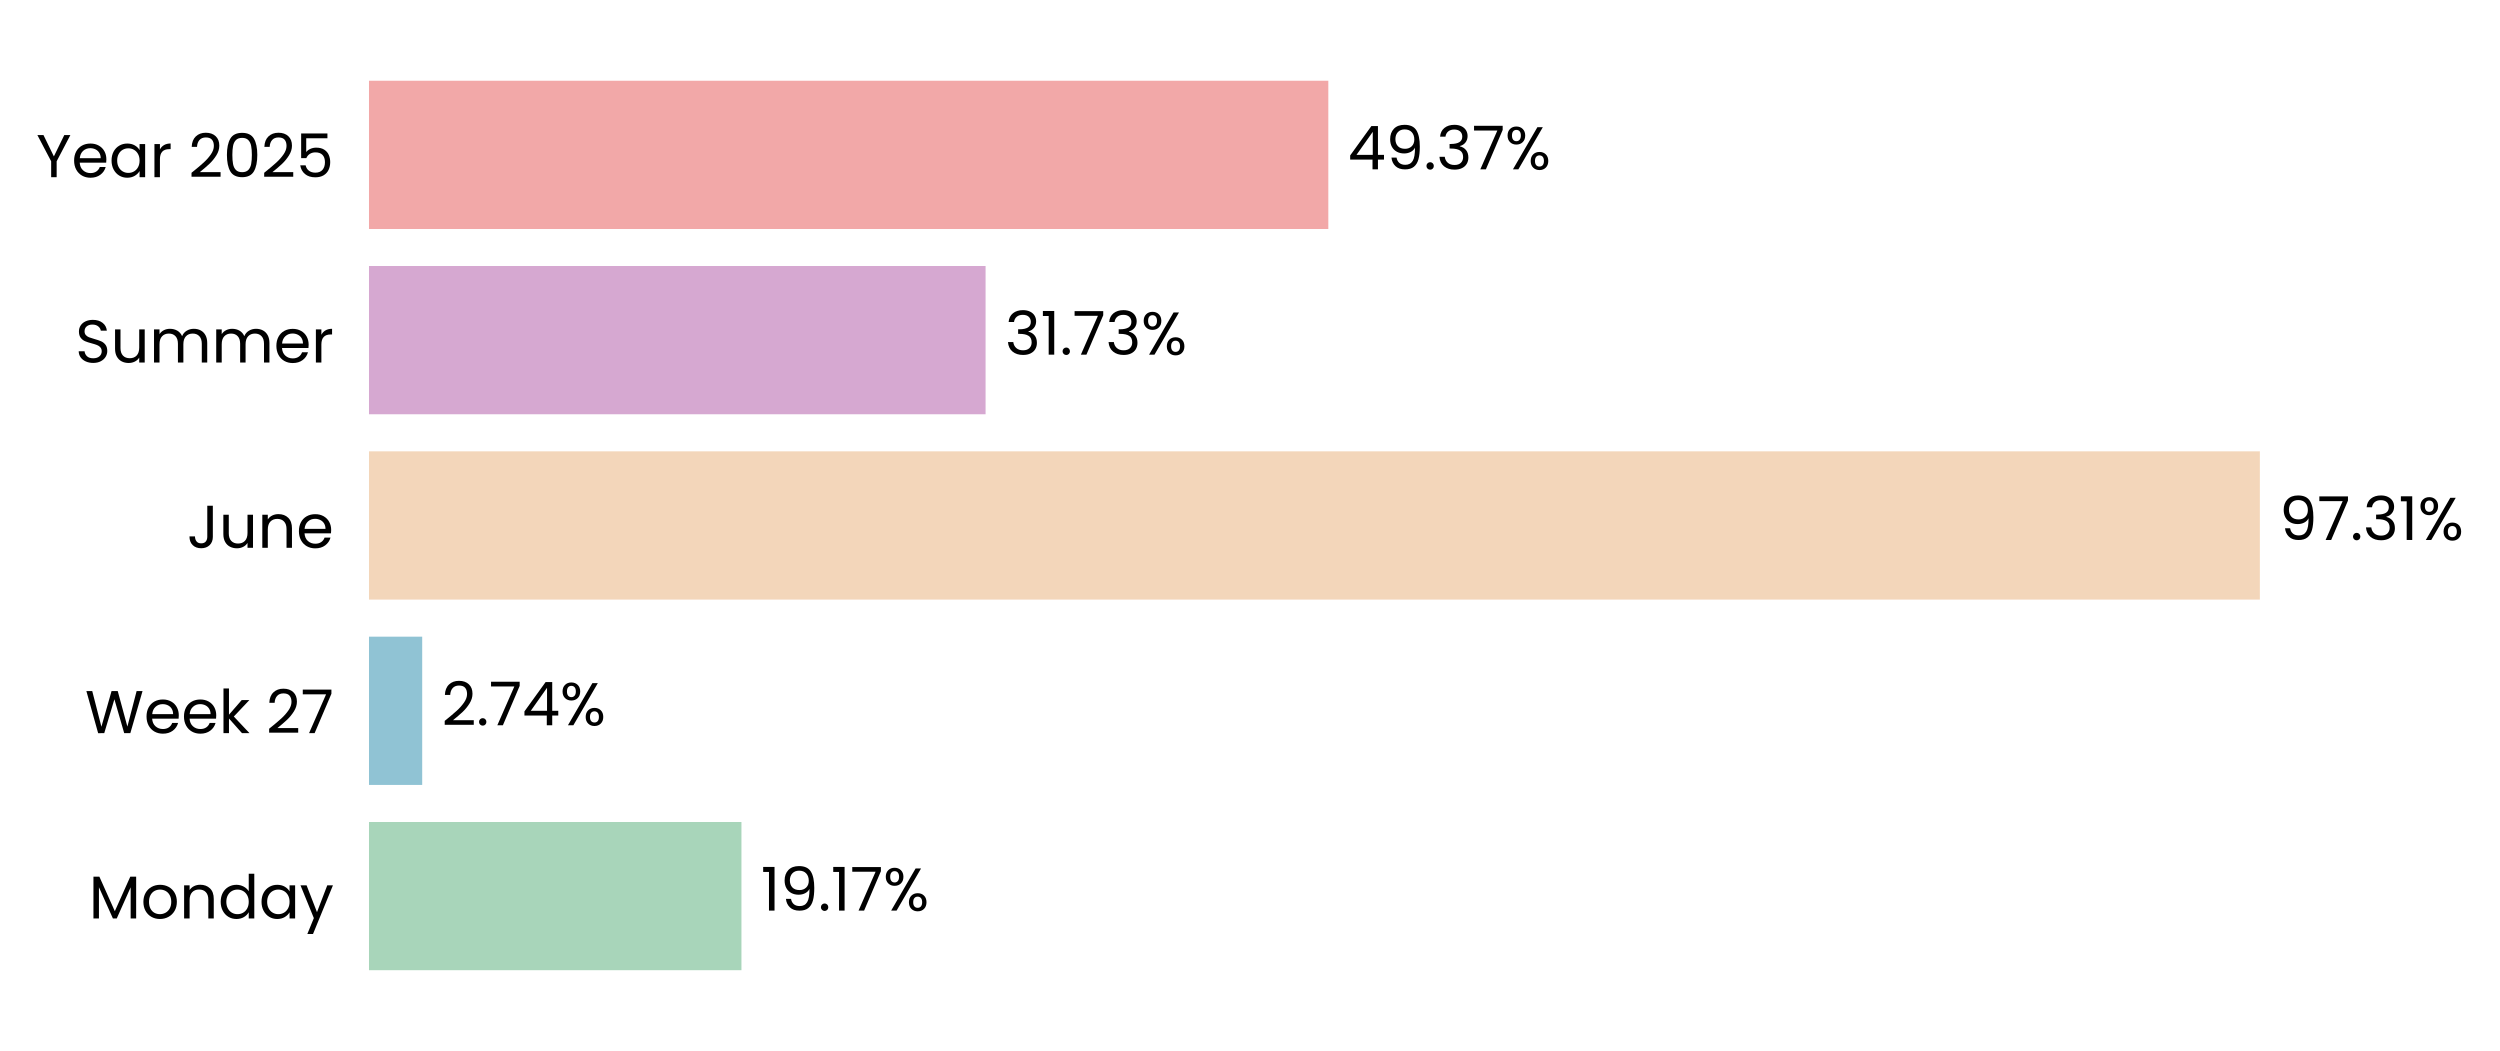
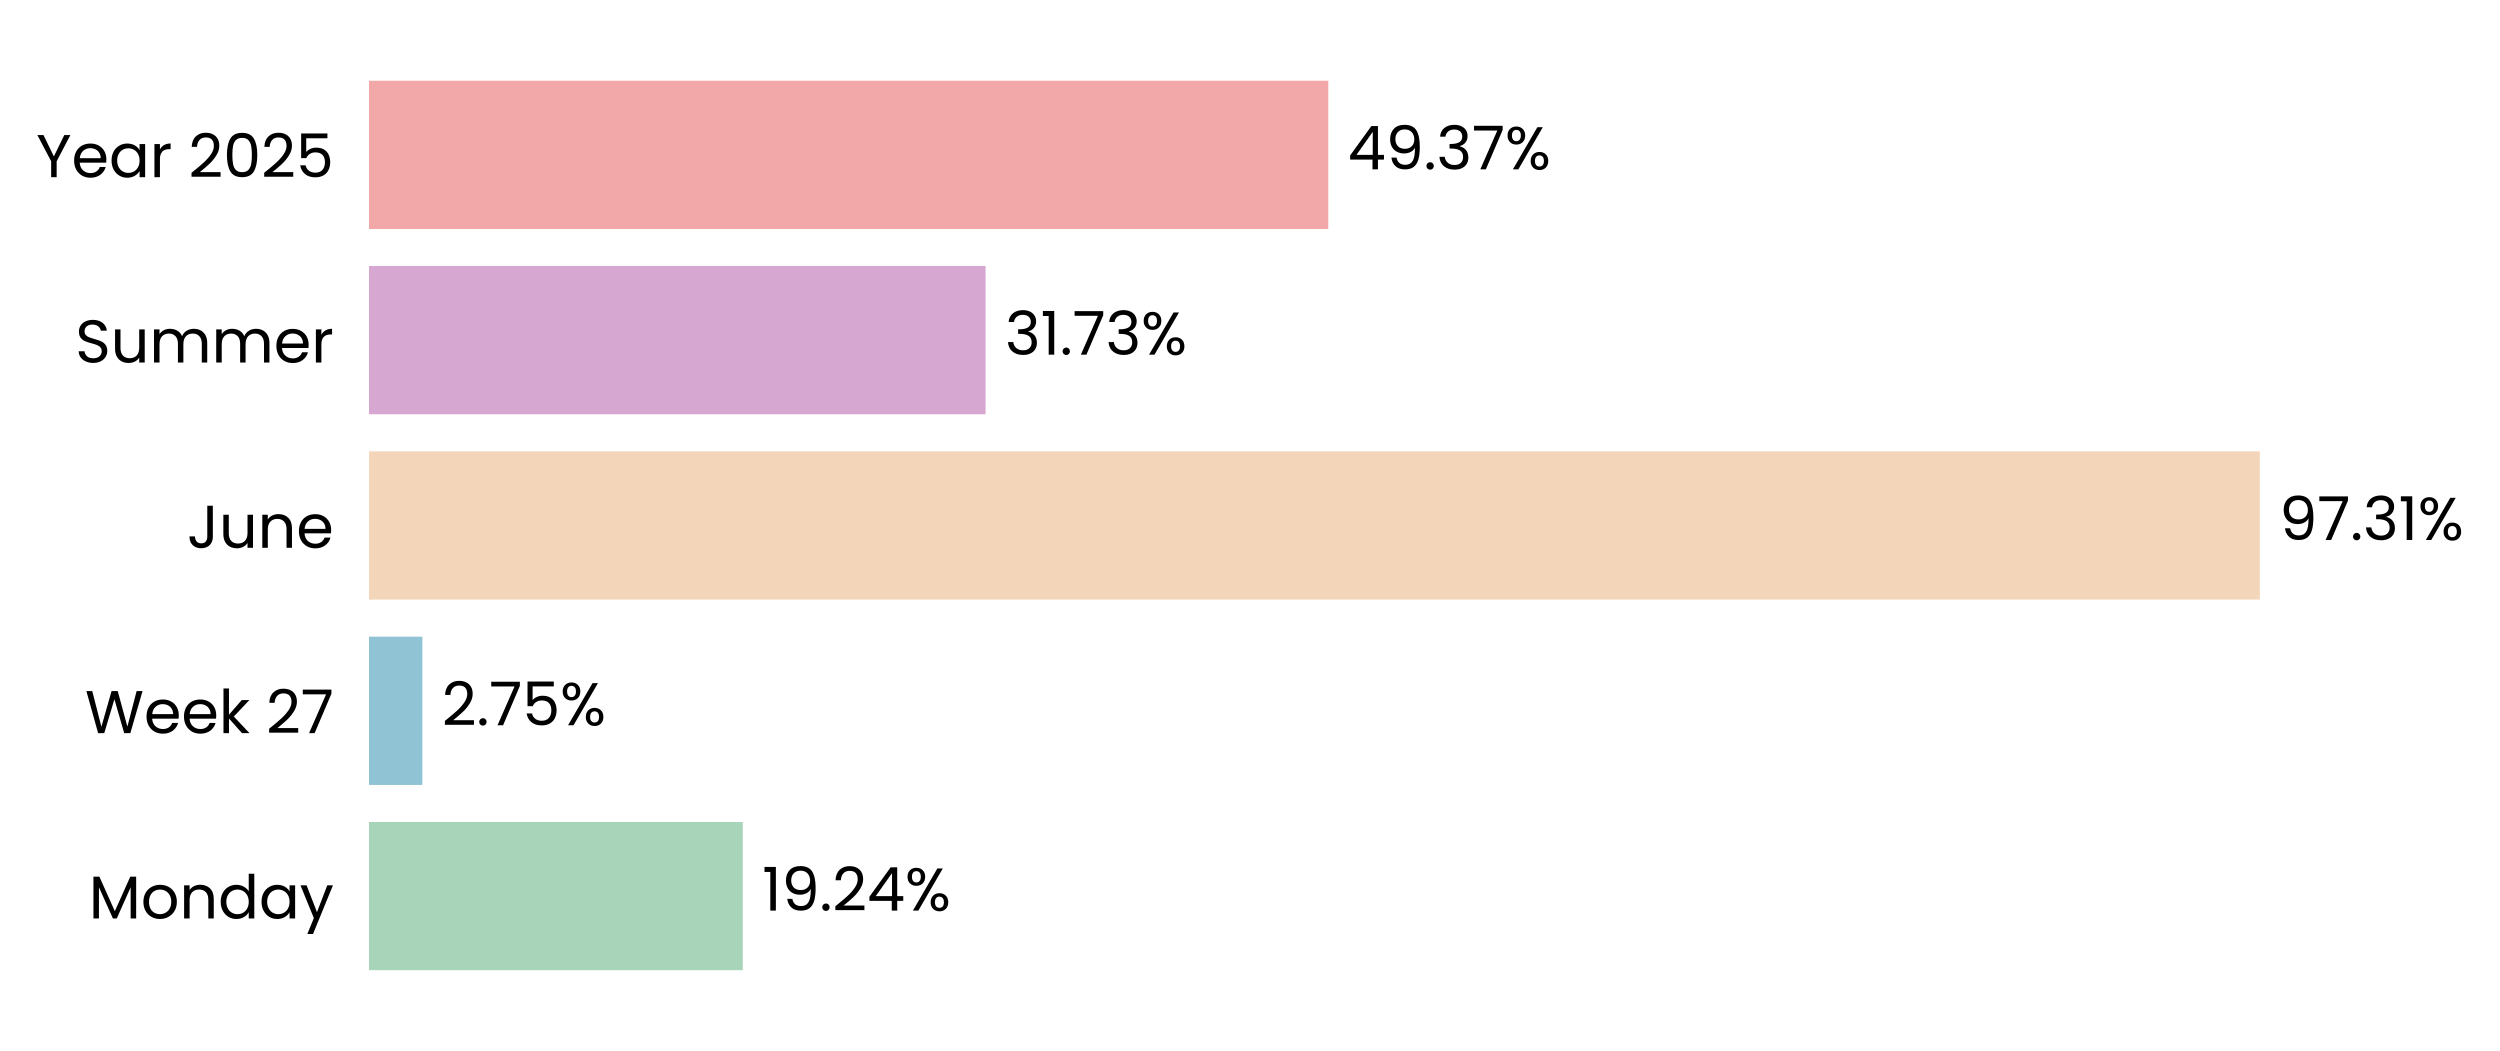
<svg xmlns="http://www.w3.org/2000/svg" xmlns:xlink="http://www.w3.org/1999/xlink" width="496.697pt" height="208.8pt" viewBox="0 0 496.697 208.8" version="1.1">
  <defs>
    <style type="text/css">*{stroke-linejoin: round; stroke-linecap: butt}</style>
  </defs>
  <g id="figure_1">
    <g id="patch_1">
      <path d="M 0 208.8  L 496.697 208.8  L 496.697 0  L 0 0  L 0 208.8  z " style="fill: none" />
    </g>
    <g id="axes_1">
      <g id="patch_2">
-         <path d="M 73.311 201.6  L 459.39 201.6  L 459.39 7.2  L 73.311 7.2  L 73.311 201.6  z " style="fill: none" />
+         <path d="M 73.311 201.6  L 459.381 201.6  L 459.381 7.2  L 73.311 7.2  L 73.311 201.6  z " style="fill: none" />
      </g>
      <g id="patch_3">
-         <path d="M 73.311 192.764  L 147.31 192.764  L 147.31 163.309  L 73.311 163.309  z " clip-path="url(#pd2c3ff67c7)" style="fill: #a8d5ba" />
+         <path d="M 73.311 192.764  L 147.576 192.764  L 147.576 163.309  L 73.311 163.309  z " clip-path="url(#p7fb3c9d406)" style="fill: #a8d5ba" />
      </g>
      <g id="patch_4">
-         <path d="M 73.311 155.945  L 83.882 155.945  L 83.882 126.491  L 73.311 126.491  z " clip-path="url(#pd2c3ff67c7)" style="fill: #90c3d4" />
+         <path d="M 73.311 155.945  L 83.921 155.945  L 83.921 126.491  L 73.311 126.491  z " clip-path="url(#p7fb3c9d406)" style="fill: #90c3d4" />
      </g>
      <g id="patch_5">
-         <path d="M 73.311 119.127  L 448.987 119.127  L 448.987 89.673  L 73.311 89.673  z " clip-path="url(#pd2c3ff67c7)" style="fill: #f3d6ba" />
+         <path d="M 73.311 119.127  L 448.987 119.127  L 448.987 89.673  L 73.311 89.673  z " clip-path="url(#p7fb3c9d406)" style="fill: #f3d6ba" />
      </g>
      <g id="patch_6">
-         <path d="M 73.311 82.309  L 195.814 82.309  L 195.814 52.855  L 73.311 52.855  z " clip-path="url(#pd2c3ff67c7)" style="fill: #d6a8d1" />
+         <path d="M 73.311 82.309  L 195.814 82.309  L 195.814 52.855  L 73.311 52.855  z " clip-path="url(#p7fb3c9d406)" style="fill: #d6a8d1" />
      </g>
      <g id="patch_7">
-         <path d="M 73.311 45.491  L 263.909 45.491  L 263.909 16.036  L 73.311 16.036  z " clip-path="url(#pd2c3ff67c7)" style="fill: #f2a8a8" />
+         <path d="M 73.311 45.491  L 263.905 45.491  L 263.905 16.036  L 73.311 16.036  z " clip-path="url(#p7fb3c9d406)" style="fill: #f2a8a8" />
      </g>
      <g id="matplotlib.axis_1">
        <g id="ytick_1">
          <g id="text_1">
            <g transform="translate(17.64187 182.4764) scale(0.12 -0.12)">
              <defs>
                <path id="Poppins-Regular-4d" d="M 5018 4429  L 5018 0  L 4435 0  L 4435 3302  L 2963 0  L 2554 0  L 1075 3309  L 1075 0  L 493 0  L 493 4429  L 1120 4429  L 2758 768  L 4397 4429  L 5018 4429  z " transform="scale(0.015625)" />
                <path id="Poppins-Regular-6f" d="M 2022 -58  Q 1530 -58 1130 166  Q 730 390 502 803  Q 275 1216 275 1760  Q 275 2298 508 2710  Q 742 3123 1145 3344  Q 1549 3565 2048 3565  Q 2547 3565 2950 3344  Q 3354 3123 3587 2713  Q 3821 2304 3821 1760  Q 3821 1216 3581 803  Q 3341 390 2931 166  Q 2522 -58 2022 -58  z M 2022 454  Q 2336 454 2611 601  Q 2886 749 3056 1043  Q 3226 1338 3226 1760  Q 3226 2182 3059 2476  Q 2893 2771 2624 2915  Q 2355 3059 2042 3059  Q 1722 3059 1456 2915  Q 1190 2771 1030 2476  Q 870 2182 870 1760  Q 870 1331 1027 1036  Q 1184 742 1446 598  Q 1709 454 2022 454  z " transform="scale(0.015625)" />
                <path id="Poppins-Regular-6e" d="M 2202 3571  Q 2842 3571 3238 3184  Q 3635 2797 3635 2067  L 3635 0  L 3059 0  L 3059 1984  Q 3059 2509 2796 2787  Q 2534 3066 2080 3066  Q 1619 3066 1347 2778  Q 1075 2490 1075 1939  L 1075 0  L 493 0  L 493 3507  L 1075 3507  L 1075 3008  Q 1248 3277 1545 3424  Q 1843 3571 2202 3571  z " transform="scale(0.015625)" />
                <path id="Poppins-Regular-64" d="M 275 1766  Q 275 2304 492 2710  Q 710 3117 1091 3341  Q 1472 3565 1946 3565  Q 2355 3565 2707 3376  Q 3059 3187 3245 2880  L 3245 4736  L 3834 4736  L 3834 0  L 3245 0  L 3245 659  Q 3072 346 2733 144  Q 2394 -58 1939 -58  Q 1472 -58 1091 172  Q 710 403 492 819  Q 275 1235 275 1766  z M 3245 1760  Q 3245 2157 3085 2451  Q 2925 2746 2653 2902  Q 2381 3059 2054 3059  Q 1728 3059 1459 2905  Q 1190 2752 1030 2457  Q 870 2163 870 1766  Q 870 1363 1030 1065  Q 1190 768 1459 611  Q 1728 454 2054 454  Q 2381 454 2653 611  Q 2925 768 3085 1065  Q 3245 1363 3245 1760  z " transform="scale(0.015625)" />
                <path id="Poppins-Regular-61" d="M 275 1766  Q 275 2304 492 2710  Q 710 3117 1091 3341  Q 1472 3565 1939 3565  Q 2400 3565 2739 3366  Q 3078 3168 3245 2867  L 3245 3507  L 3834 3507  L 3834 0  L 3245 0  L 3245 653  Q 3072 346 2729 144  Q 2387 -58 1933 -58  Q 1466 -58 1088 172  Q 710 403 492 819  Q 275 1235 275 1766  z M 3245 1760  Q 3245 2157 3085 2451  Q 2925 2746 2653 2902  Q 2381 3059 2054 3059  Q 1728 3059 1459 2905  Q 1190 2752 1030 2457  Q 870 2163 870 1766  Q 870 1363 1030 1065  Q 1190 768 1459 611  Q 1728 454 2054 454  Q 2381 454 2653 611  Q 2925 768 3085 1065  Q 3245 1363 3245 1760  z " transform="scale(0.015625)" />
                <path id="Poppins-Regular-79" d="M 3514 3507  L 1402 -1651  L 800 -1651  L 1491 38  L 77 3507  L 723 3507  L 1824 666  L 2912 3507  L 3514 3507  z " transform="scale(0.015625)" />
              </defs>
              <use xlink:href="#Poppins-Regular-4d" />
              <use xlink:href="#Poppins-Regular-6f" transform="translate(86.09999 0)" />
              <use xlink:href="#Poppins-Regular-6e" transform="translate(150.1 0)" />
              <use xlink:href="#Poppins-Regular-64" transform="translate(214.1 0)" />
              <use xlink:href="#Poppins-Regular-61" transform="translate(281.7 0)" />
              <use xlink:href="#Poppins-Regular-79" transform="translate(349.2999 0)" />
            </g>
          </g>
        </g>
        <g id="ytick_2">
          <g id="text_2">
            <g transform="translate(16.88437 145.6582) scale(0.12 -0.12)">
              <defs>
                <path id="Poppins-Regular-57" d="M 6099 4461  L 4806 0  L 4154 0  L 3117 3590  L 2042 0  L 1395 -6  L 147 4461  L 768 4461  L 1741 678  L 2816 4461  L 3469 4461  L 4493 691  L 5472 4461  L 6099 4461  z " transform="scale(0.015625)" />
                <path id="Poppins-Regular-65" d="M 3693 1888  Q 3693 1722 3674 1536  L 870 1536  Q 902 1018 1225 726  Q 1549 435 2010 435  Q 2387 435 2640 611  Q 2893 787 2995 1082  L 3622 1082  Q 3482 576 3059 259  Q 2637 -58 2010 -58  Q 1510 -58 1116 166  Q 723 390 499 803  Q 275 1216 275 1760  Q 275 2304 492 2713  Q 710 3123 1104 3344  Q 1498 3565 2010 3565  Q 2509 3565 2893 3347  Q 3277 3130 3485 2749  Q 3693 2368 3693 1888  z M 3091 2010  Q 3091 2342 2944 2582  Q 2797 2822 2544 2947  Q 2291 3072 1984 3072  Q 1542 3072 1232 2790  Q 922 2509 877 2010  L 3091 2010  z " transform="scale(0.015625)" />
                <path id="Poppins-Regular-6b" d="M 2451 0  L 1075 1549  L 1075 0  L 493 0  L 493 4736  L 1075 4736  L 1075 1952  L 2426 3507  L 3238 3507  L 1587 1760  L 3245 0  L 2451 0  z " transform="scale(0.015625)" />
                <path id="Poppins-Regular-20" transform="scale(0.015625)" />
                <path id="Poppins-Regular-32" d="M 326 467  Q 1139 1120 1600 1539  Q 2061 1958 2377 2416  Q 2694 2874 2694 3315  Q 2694 3731 2492 3971  Q 2291 4211 1843 4211  Q 1408 4211 1168 3939  Q 928 3667 909 3213  L 346 3213  Q 371 3930 780 4320  Q 1190 4710 1837 4710  Q 2496 4710 2883 4345  Q 3270 3981 3270 3341  Q 3270 2810 2953 2307  Q 2637 1805 2233 1424  Q 1830 1043 1203 538  L 3405 538  L 3405 51  L 326 51  L 326 467  z " transform="scale(0.015625)" />
                <path id="Poppins-Regular-37" d="M 3245 4173  L 1466 0  L 877 0  L 2682 4115  L 211 4115  L 211 4614  L 3245 4614  L 3245 4173  z " transform="scale(0.015625)" />
              </defs>
              <use xlink:href="#Poppins-Regular-57" />
              <use xlink:href="#Poppins-Regular-65" transform="translate(97.59999 0)" />
              <use xlink:href="#Poppins-Regular-65" transform="translate(159.6 0)" />
              <use xlink:href="#Poppins-Regular-6b" transform="translate(221.6 0)" />
              <use xlink:href="#Poppins-Regular-20" transform="translate(273.0999 0)" />
              <use xlink:href="#Poppins-Regular-32" transform="translate(299.7999 0)" />
              <use xlink:href="#Poppins-Regular-37" transform="translate(357.2999 0)" />
            </g>
          </g>
        </g>
        <g id="ytick_3">
          <g id="text_3">
            <g transform="translate(37.15125 108.84) scale(0.12 -0.12)">
              <defs>
                <path id="Poppins-Regular-4a" d="M 2739 4461  L 2739 1165  Q 2739 614 2400 284  Q 2061 -45 1504 -45  Q 941 -45 601 291  Q 262 627 262 1210  L 845 1210  Q 851 883 1014 678  Q 1178 474 1504 474  Q 1830 474 1990 669  Q 2150 864 2150 1165  L 2150 4461  L 2739 4461  z " transform="scale(0.015625)" />
                <path id="Poppins-Regular-75" d="M 3603 3507  L 3603 0  L 3021 0  L 3021 518  Q 2854 250 2556 99  Q 2259 -51 1901 -51  Q 1491 -51 1164 118  Q 838 288 649 627  Q 461 966 461 1453  L 461 3507  L 1037 3507  L 1037 1530  Q 1037 1011 1299 732  Q 1562 454 2016 454  Q 2483 454 2752 742  Q 3021 1030 3021 1581  L 3021 3507  L 3603 3507  z " transform="scale(0.015625)" />
              </defs>
              <use xlink:href="#Poppins-Regular-4a" />
              <use xlink:href="#Poppins-Regular-75" transform="translate(52.99999 0)" />
              <use xlink:href="#Poppins-Regular-6e" transform="translate(117 0)" />
              <use xlink:href="#Poppins-Regular-65" transform="translate(181 0)" />
            </g>
          </g>
        </g>
        <g id="ytick_4">
          <g id="text_4">
            <g transform="translate(14.95125 72.02182) scale(0.12 -0.12)">
              <defs>
                <path id="Poppins-Regular-53" d="M 1907 -45  Q 1466 -45 1117 112  Q 768 269 569 547  Q 371 826 365 1190  L 986 1190  Q 1018 877 1245 662  Q 1472 448 1907 448  Q 2323 448 2563 656  Q 2803 864 2803 1190  Q 2803 1446 2662 1606  Q 2522 1766 2310 1849  Q 2099 1933 1741 2029  Q 1299 2144 1033 2259  Q 768 2374 579 2620  Q 390 2867 390 3283  Q 390 3648 576 3929  Q 762 4211 1098 4364  Q 1434 4518 1869 4518  Q 2496 4518 2896 4204  Q 3296 3891 3347 3373  L 2707 3373  Q 2675 3629 2438 3824  Q 2202 4019 1811 4019  Q 1446 4019 1216 3830  Q 986 3642 986 3302  Q 986 3059 1123 2905  Q 1261 2752 1462 2672  Q 1664 2592 2029 2490  Q 2470 2368 2739 2249  Q 3008 2131 3200 1884  Q 3392 1638 3392 1216  Q 3392 890 3219 602  Q 3046 314 2707 134  Q 2368 -45 1907 -45  z " transform="scale(0.015625)" />
                <path id="Poppins-Regular-6d" d="M 4710 3571  Q 5120 3571 5440 3401  Q 5760 3232 5945 2893  Q 6131 2554 6131 2067  L 6131 0  L 5555 0  L 5555 1984  Q 5555 2509 5296 2787  Q 5037 3066 4595 3066  Q 4141 3066 3872 2774  Q 3603 2483 3603 1933  L 3603 0  L 3027 0  L 3027 1984  Q 3027 2509 2768 2787  Q 2509 3066 2067 3066  Q 1613 3066 1344 2774  Q 1075 2483 1075 1933  L 1075 0  L 493 0  L 493 3507  L 1075 3507  L 1075 3002  Q 1248 3277 1539 3424  Q 1830 3571 2182 3571  Q 2624 3571 2963 3372  Q 3302 3174 3469 2790  Q 3616 3162 3955 3366  Q 4294 3571 4710 3571  z " transform="scale(0.015625)" />
                <path id="Poppins-Regular-72" d="M 1075 2938  Q 1229 3238 1513 3404  Q 1798 3571 2208 3571  L 2208 2970  L 2054 2970  Q 1075 2970 1075 1907  L 1075 0  L 493 0  L 493 3507  L 1075 3507  L 1075 2938  z " transform="scale(0.015625)" />
              </defs>
              <use xlink:href="#Poppins-Regular-53" />
              <use xlink:href="#Poppins-Regular-75" transform="translate(58.7 0)" />
              <use xlink:href="#Poppins-Regular-6d" transform="translate(122.7 0)" />
              <use xlink:href="#Poppins-Regular-6d" transform="translate(225.7 0)" />
              <use xlink:href="#Poppins-Regular-65" transform="translate(328.7 0)" />
              <use xlink:href="#Poppins-Regular-72" transform="translate(390.6999 0)" />
            </g>
          </g>
        </g>
        <g id="ytick_5">
          <g id="text_5">
            <g transform="translate(7.2 35.20364) scale(0.12 -0.12)">
              <defs>
                <path id="Poppins-Regular-59" d="M 3616 4461  L 2163 1683  L 2163 0  L 1581 0  L 1581 1683  L 122 4461  L 768 4461  L 1869 2202  L 2970 4461  L 3616 4461  z " transform="scale(0.015625)" />
                <path id="Poppins-Regular-30" d="M 397 2362  Q 397 3462 755 4080  Q 1114 4698 2010 4698  Q 2899 4698 3257 4080  Q 3616 3462 3616 2362  Q 3616 1242 3257 621  Q 2899 0 2010 0  Q 1114 0 755 621  Q 397 1242 397 2362  z M 3040 2362  Q 3040 2918 2966 3305  Q 2893 3693 2665 3929  Q 2438 4166 2010 4166  Q 1574 4166 1347 3929  Q 1120 3693 1046 3305  Q 973 2918 973 2362  Q 973 1786 1046 1395  Q 1120 1005 1347 768  Q 1574 531 2010 531  Q 2438 531 2665 768  Q 2893 1005 2966 1395  Q 3040 1786 3040 2362  z " transform="scale(0.015625)" />
                <path id="Poppins-Regular-35" d="M 3347 4122  L 1101 4122  L 1101 2662  Q 1248 2867 1536 2998  Q 1824 3130 2157 3130  Q 2688 3130 3021 2909  Q 3354 2688 3498 2339  Q 3642 1990 3642 1600  Q 3642 1139 3469 774  Q 3296 410 2941 198  Q 2586 -13 2061 -13  Q 1389 -13 973 332  Q 557 678 467 1254  L 1037 1254  Q 1120 890 1389 685  Q 1658 480 2067 480  Q 2573 480 2829 784  Q 3085 1088 3085 1587  Q 3085 2086 2829 2358  Q 2573 2630 2074 2630  Q 1734 2630 1481 2467  Q 1229 2304 1114 2022  L 563 2022  L 563 4634  L 3347 4634  L 3347 4122  z " transform="scale(0.015625)" />
              </defs>
              <use xlink:href="#Poppins-Regular-59" />
              <use xlink:href="#Poppins-Regular-65" transform="translate(58.39999 0)" />
              <use xlink:href="#Poppins-Regular-61" transform="translate(120.4 0)" />
              <use xlink:href="#Poppins-Regular-72" transform="translate(188 0)" />
              <use xlink:href="#Poppins-Regular-20" transform="translate(225.3 0)" />
              <use xlink:href="#Poppins-Regular-32" transform="translate(252 0)" />
              <use xlink:href="#Poppins-Regular-30" transform="translate(309.4999 0)" />
              <use xlink:href="#Poppins-Regular-32" transform="translate(372.2999 0)" />
              <use xlink:href="#Poppins-Regular-35" transform="translate(429.7999 0)" />
            </g>
          </g>
        </g>
      </g>
      <g id="text_6">
-         <g transform="translate(151.1704 180.9164) scale(0.12 -0.12)">
+         <g transform="translate(151.4367 180.9164) scale(0.12 -0.12)">
          <defs>
            <path id="Poppins-Regular-31" d="M 243 4096  L 243 4627  L 1446 4627  L 1446 0  L 858 0  L 858 4096  L 243 4096  z " transform="scale(0.015625)" />
            <path id="Poppins-Regular-39" d="M 1146 1242  Q 1210 877 1443 678  Q 1677 480 2074 480  Q 2605 480 2857 896  Q 3110 1312 3098 2298  Q 2963 2010 2649 1846  Q 2336 1683 1952 1683  Q 1523 1683 1187 1859  Q 851 2035 659 2374  Q 467 2714 467 3194  Q 467 3878 864 4297  Q 1261 4717 1990 4717  Q 2886 4717 3248 4134  Q 3610 3552 3610 2400  Q 3610 1594 3466 1069  Q 3322 544 2979 269  Q 2637 -6 2042 -6  Q 1389 -6 1024 346  Q 659 698 608 1242  L 1146 1242  z M 2048 2176  Q 2477 2176 2752 2441  Q 3027 2707 3027 3162  Q 3027 3642 2758 3936  Q 2490 4230 2003 4230  Q 1555 4230 1289 3948  Q 1024 3667 1024 3206  Q 1024 2739 1286 2457  Q 1549 2176 2048 2176  z " transform="scale(0.015625)" />
            <path id="Poppins-Regular-2e" d="M 678 -38  Q 512 -38 397 77  Q 282 192 282 358  Q 282 525 397 640  Q 512 755 678 755  Q 838 755 950 640  Q 1062 525 1062 358  Q 1062 192 950 77  Q 838 -38 678 -38  z " transform="scale(0.015625)" />
+             <path id="Poppins-Regular-34" d="M 256 1030  L 256 1472  L 2502 4582  L 3200 4582  L 3200 1536  L 3840 1536  L 3840 1030  L 3200 1030  L 3200 0  L 2624 0  L 2624 1030  L 256 1030  z M 2650 3974  L 928 1536  L 2650 1536  L 2650 3974  z " transform="scale(0.015625)" />
            <path id="Poppins-Regular-25" d="M 269 3584  Q 269 4019 531 4278  Q 794 4538 1203 4538  Q 1613 4538 1875 4278  Q 2138 4019 2138 3584  Q 2138 3142 1875 2883  Q 1613 2624 1203 2624  Q 794 2624 531 2883  Q 269 3142 269 3584  z M 4006 4467  L 1414 0  L 838 0  L 3430 4467  L 4006 4467  z M 1203 4179  Q 986 4179 861 4028  Q 736 3878 736 3584  Q 736 3290 861 3136  Q 986 2982 1203 2982  Q 1421 2982 1549 3139  Q 1677 3296 1677 3584  Q 1677 3878 1549 4028  Q 1421 4179 1203 4179  z M 2720 883  Q 2720 1325 2982 1584  Q 3245 1843 3654 1843  Q 4064 1843 4323 1584  Q 4582 1325 4582 883  Q 4582 448 4323 185  Q 4064 -77 3654 -77  Q 3245 -77 2982 182  Q 2720 442 2720 883  z M 3648 1478  Q 3430 1478 3302 1328  Q 3174 1178 3174 883  Q 3174 595 3302 444  Q 3430 294 3648 294  Q 3866 294 3994 444  Q 4122 595 4122 883  Q 4122 1178 3994 1328  Q 3866 1478 3648 1478  z " transform="scale(0.015625)" />
          </defs>
          <use xlink:href="#Poppins-Regular-31" />
          <use xlink:href="#Poppins-Regular-39" transform="translate(31.99998 0)" />
          <use xlink:href="#Poppins-Regular-2e" transform="translate(94.99997 0)" />
-           <use xlink:href="#Poppins-Regular-31" transform="translate(116 0)" />
-           <use xlink:href="#Poppins-Regular-37" transform="translate(147.9999 0)" />
-           <use xlink:href="#Poppins-Regular-25" transform="translate(202.5999 0)" />
+           <use xlink:href="#Poppins-Regular-32" transform="translate(116 0)" />
+           <use xlink:href="#Poppins-Regular-34" transform="translate(173.4999 0)" />
+           <use xlink:href="#Poppins-Regular-25" transform="translate(236.3999 0)" />
        </g>
      </g>
      <g id="text_7">
-         <g transform="translate(87.74323 144.0982) scale(0.12 -0.12)">
-           <defs>
-             <path id="Poppins-Regular-34" d="M 256 1030  L 256 1472  L 2502 4582  L 3200 4582  L 3200 1536  L 3840 1536  L 3840 1030  L 3200 1030  L 3200 0  L 2624 0  L 2624 1030  L 256 1030  z M 2650 3974  L 928 1536  L 2650 1536  L 2650 3974  z " transform="scale(0.015625)" />
-           </defs>
+         <g transform="translate(87.78119 144.0982) scale(0.12 -0.12)">
          <use xlink:href="#Poppins-Regular-32" />
          <use xlink:href="#Poppins-Regular-2e" transform="translate(57.49999 0)" />
          <use xlink:href="#Poppins-Regular-37" transform="translate(78.49997 0)" />
-           <use xlink:href="#Poppins-Regular-34" transform="translate(133.1 0)" />
-           <use xlink:href="#Poppins-Regular-25" transform="translate(196 0)" />
+           <use xlink:href="#Poppins-Regular-35" transform="translate(133.1 0)" />
+           <use xlink:href="#Poppins-Regular-25" transform="translate(195.8999 0)" />
        </g>
      </g>
      <g id="text_8">
        <g transform="translate(452.8479 107.28) scale(0.12 -0.12)">
          <defs>
            <path id="Poppins-Regular-33" d="M 384 3462  Q 429 4051 838 4384  Q 1248 4717 1901 4717  Q 2336 4717 2653 4560  Q 2970 4403 3133 4134  Q 3296 3866 3296 3526  Q 3296 3130 3069 2842  Q 2842 2554 2477 2470  L 2477 2438  Q 2893 2336 3136 2035  Q 3379 1734 3379 1248  Q 3379 883 3212 592  Q 3046 301 2713 134  Q 2381 -32 1914 -32  Q 1235 -32 800 323  Q 365 678 314 1331  L 877 1331  Q 922 947 1190 704  Q 1459 461 1907 461  Q 2355 461 2588 694  Q 2822 928 2822 1299  Q 2822 1779 2502 1990  Q 2182 2202 1536 2202  L 1389 2202  L 1389 2688  L 1542 2688  Q 2131 2694 2432 2883  Q 2733 3072 2733 3469  Q 2733 3808 2512 4013  Q 2291 4218 1882 4218  Q 1485 4218 1241 4013  Q 998 3808 954 3462  L 384 3462  z " transform="scale(0.015625)" />
          </defs>
          <use xlink:href="#Poppins-Regular-39" />
          <use xlink:href="#Poppins-Regular-37" transform="translate(62.99999 0)" />
          <use xlink:href="#Poppins-Regular-2e" transform="translate(117.6 0)" />
          <use xlink:href="#Poppins-Regular-33" transform="translate(138.6 0)" />
          <use xlink:href="#Poppins-Regular-31" transform="translate(197.5 0)" />
          <use xlink:href="#Poppins-Regular-25" transform="translate(229.4999 0)" />
        </g>
      </g>
      <g id="text_9">
        <g transform="translate(199.675 70.46182) scale(0.12 -0.12)">
          <use xlink:href="#Poppins-Regular-33" />
          <use xlink:href="#Poppins-Regular-31" transform="translate(58.89999 0)" />
          <use xlink:href="#Poppins-Regular-2e" transform="translate(90.89998 0)" />
          <use xlink:href="#Poppins-Regular-37" transform="translate(111.9 0)" />
          <use xlink:href="#Poppins-Regular-33" transform="translate(166.5 0)" />
          <use xlink:href="#Poppins-Regular-25" transform="translate(225.3999 0)" />
        </g>
      </g>
      <g id="text_10">
-         <g transform="translate(267.7696 33.64364) scale(0.12 -0.12)">
+         <g transform="translate(267.7658 33.64364) scale(0.12 -0.12)">
          <use xlink:href="#Poppins-Regular-34" />
          <use xlink:href="#Poppins-Regular-39" transform="translate(62.89999 0)" />
          <use xlink:href="#Poppins-Regular-2e" transform="translate(125.9 0)" />
          <use xlink:href="#Poppins-Regular-33" transform="translate(146.9 0)" />
          <use xlink:href="#Poppins-Regular-37" transform="translate(205.8 0)" />
          <use xlink:href="#Poppins-Regular-25" transform="translate(260.3999 0)" />
        </g>
      </g>
    </g>
  </g>
  <defs>
-     <clipPath id="pd2c3ff67c7">
-       <rect x="73.311" y="7.2" width="386.079" height="194.4" />
+     <clipPath id="p7fb3c9d406">
+       <rect x="73.311" y="7.2" width="386.069" height="194.4" />
    </clipPath>
  </defs>
</svg>
